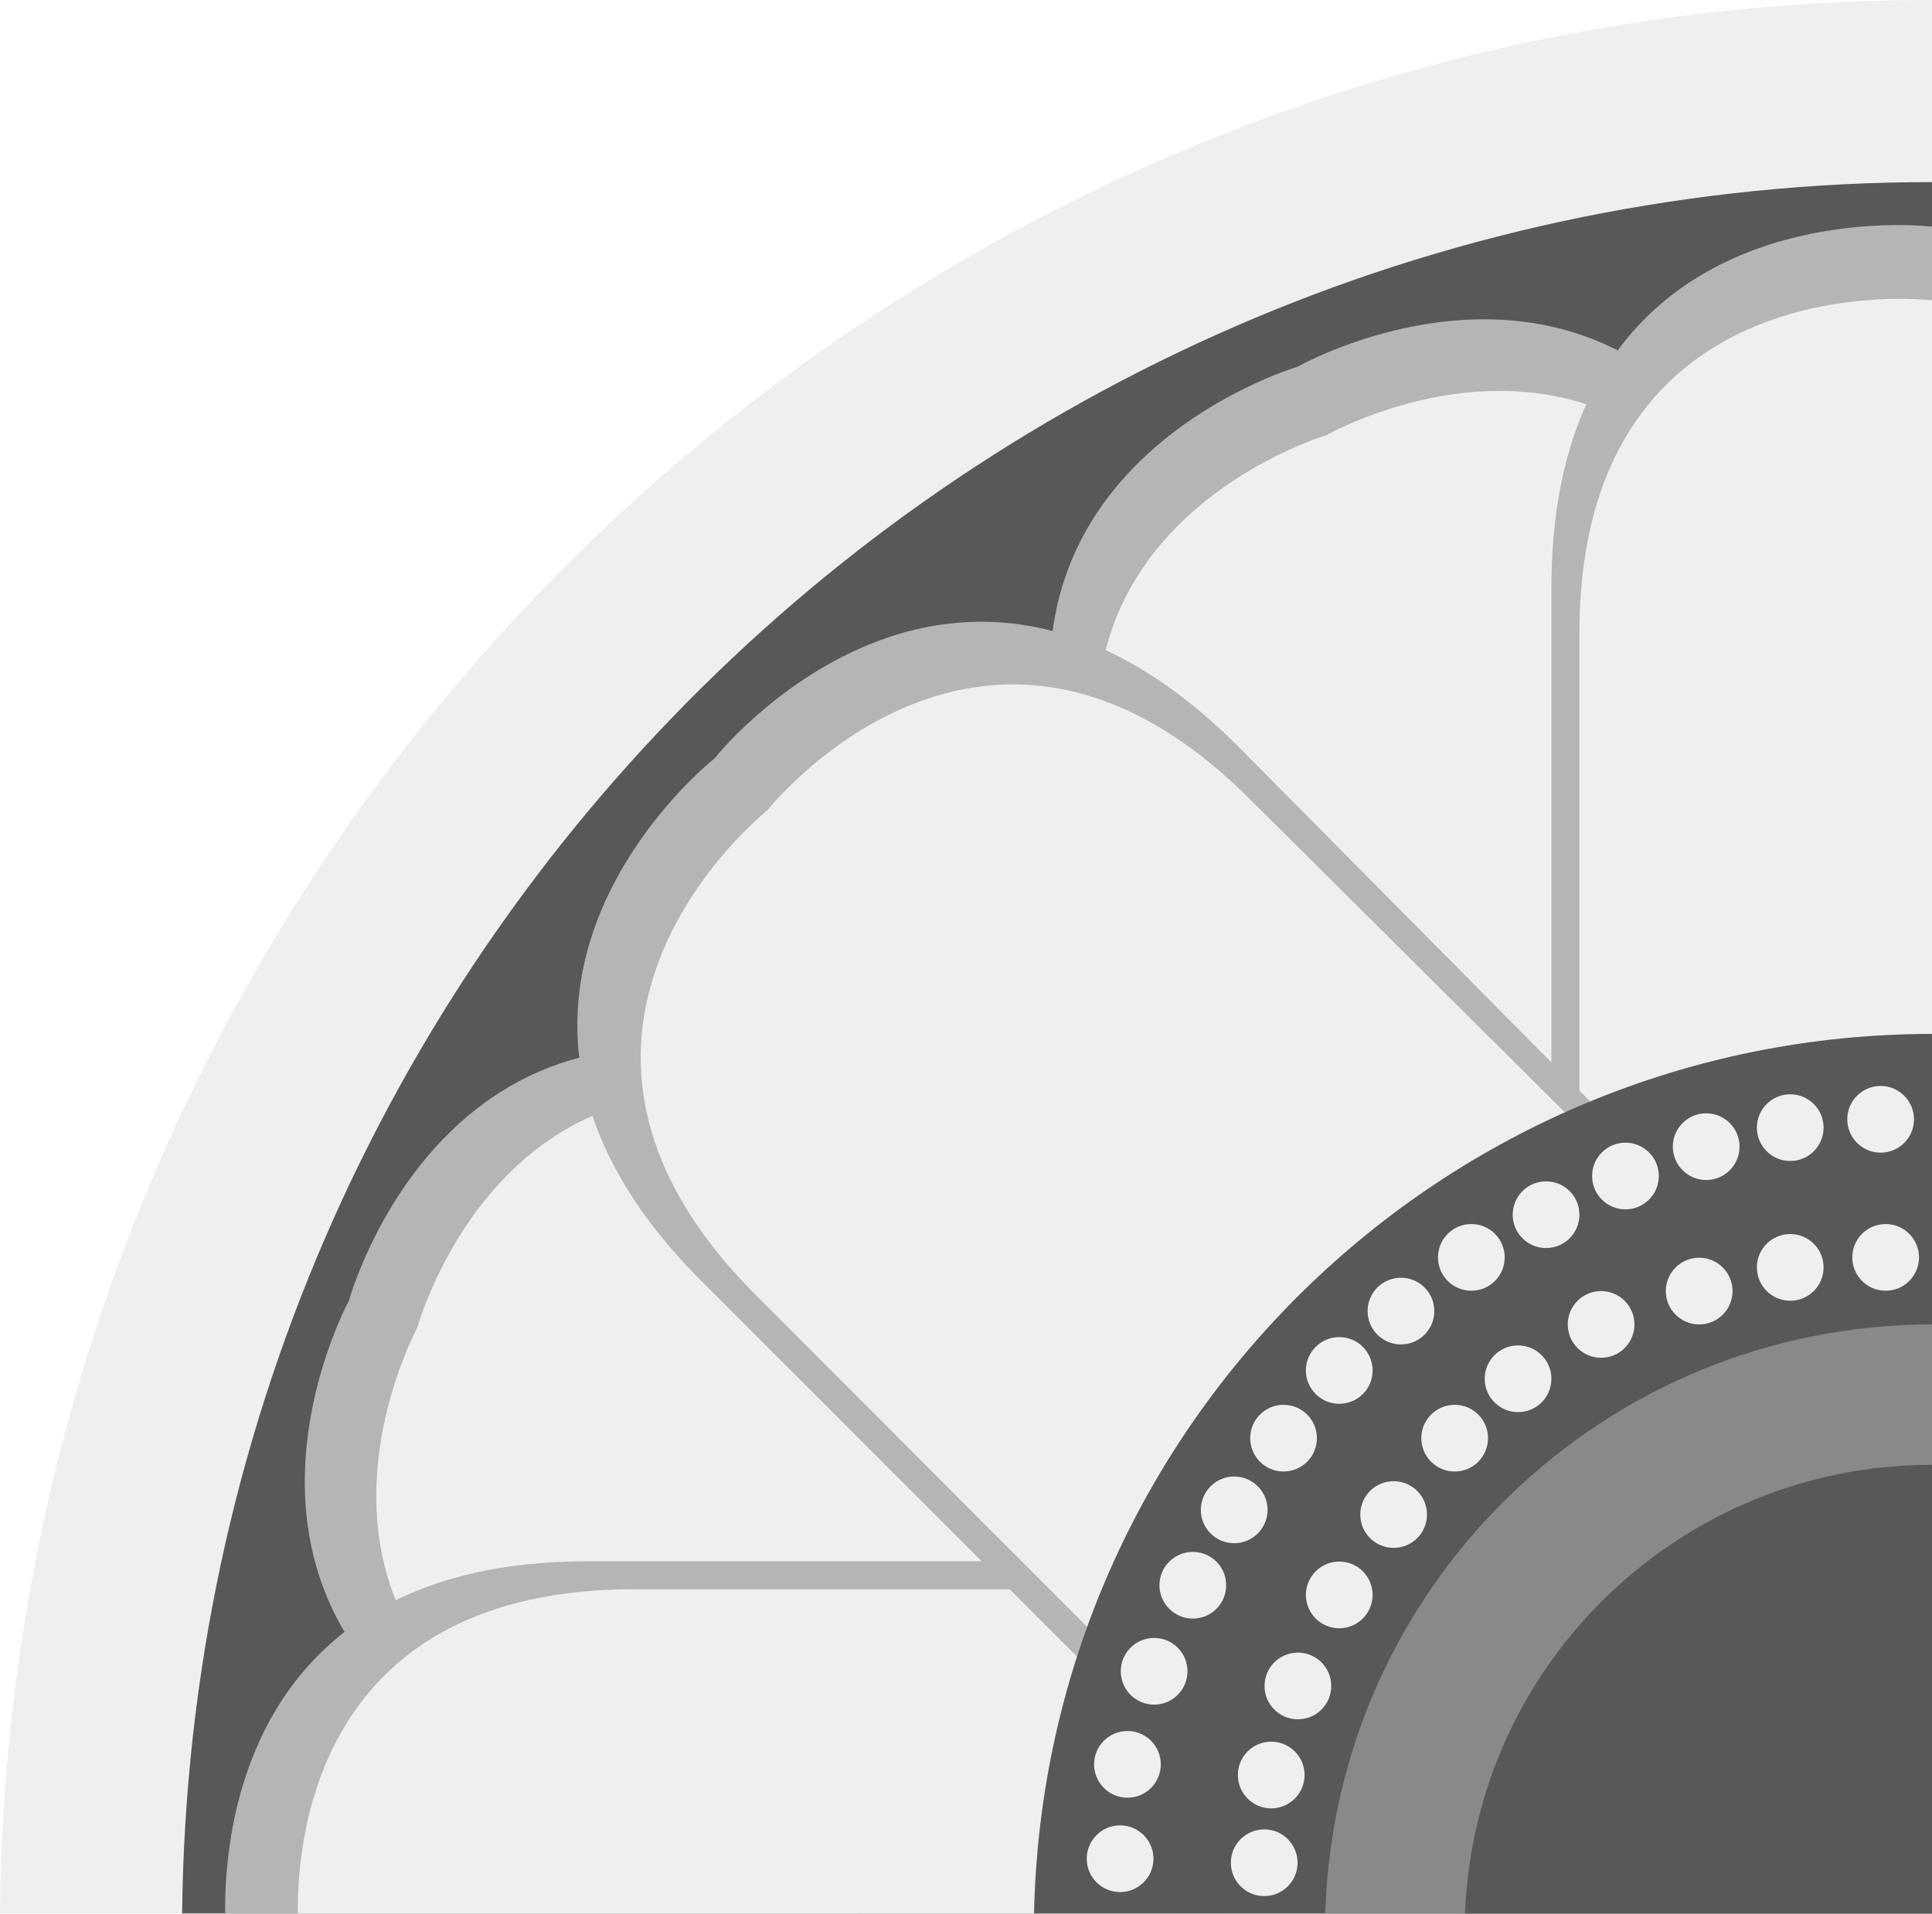
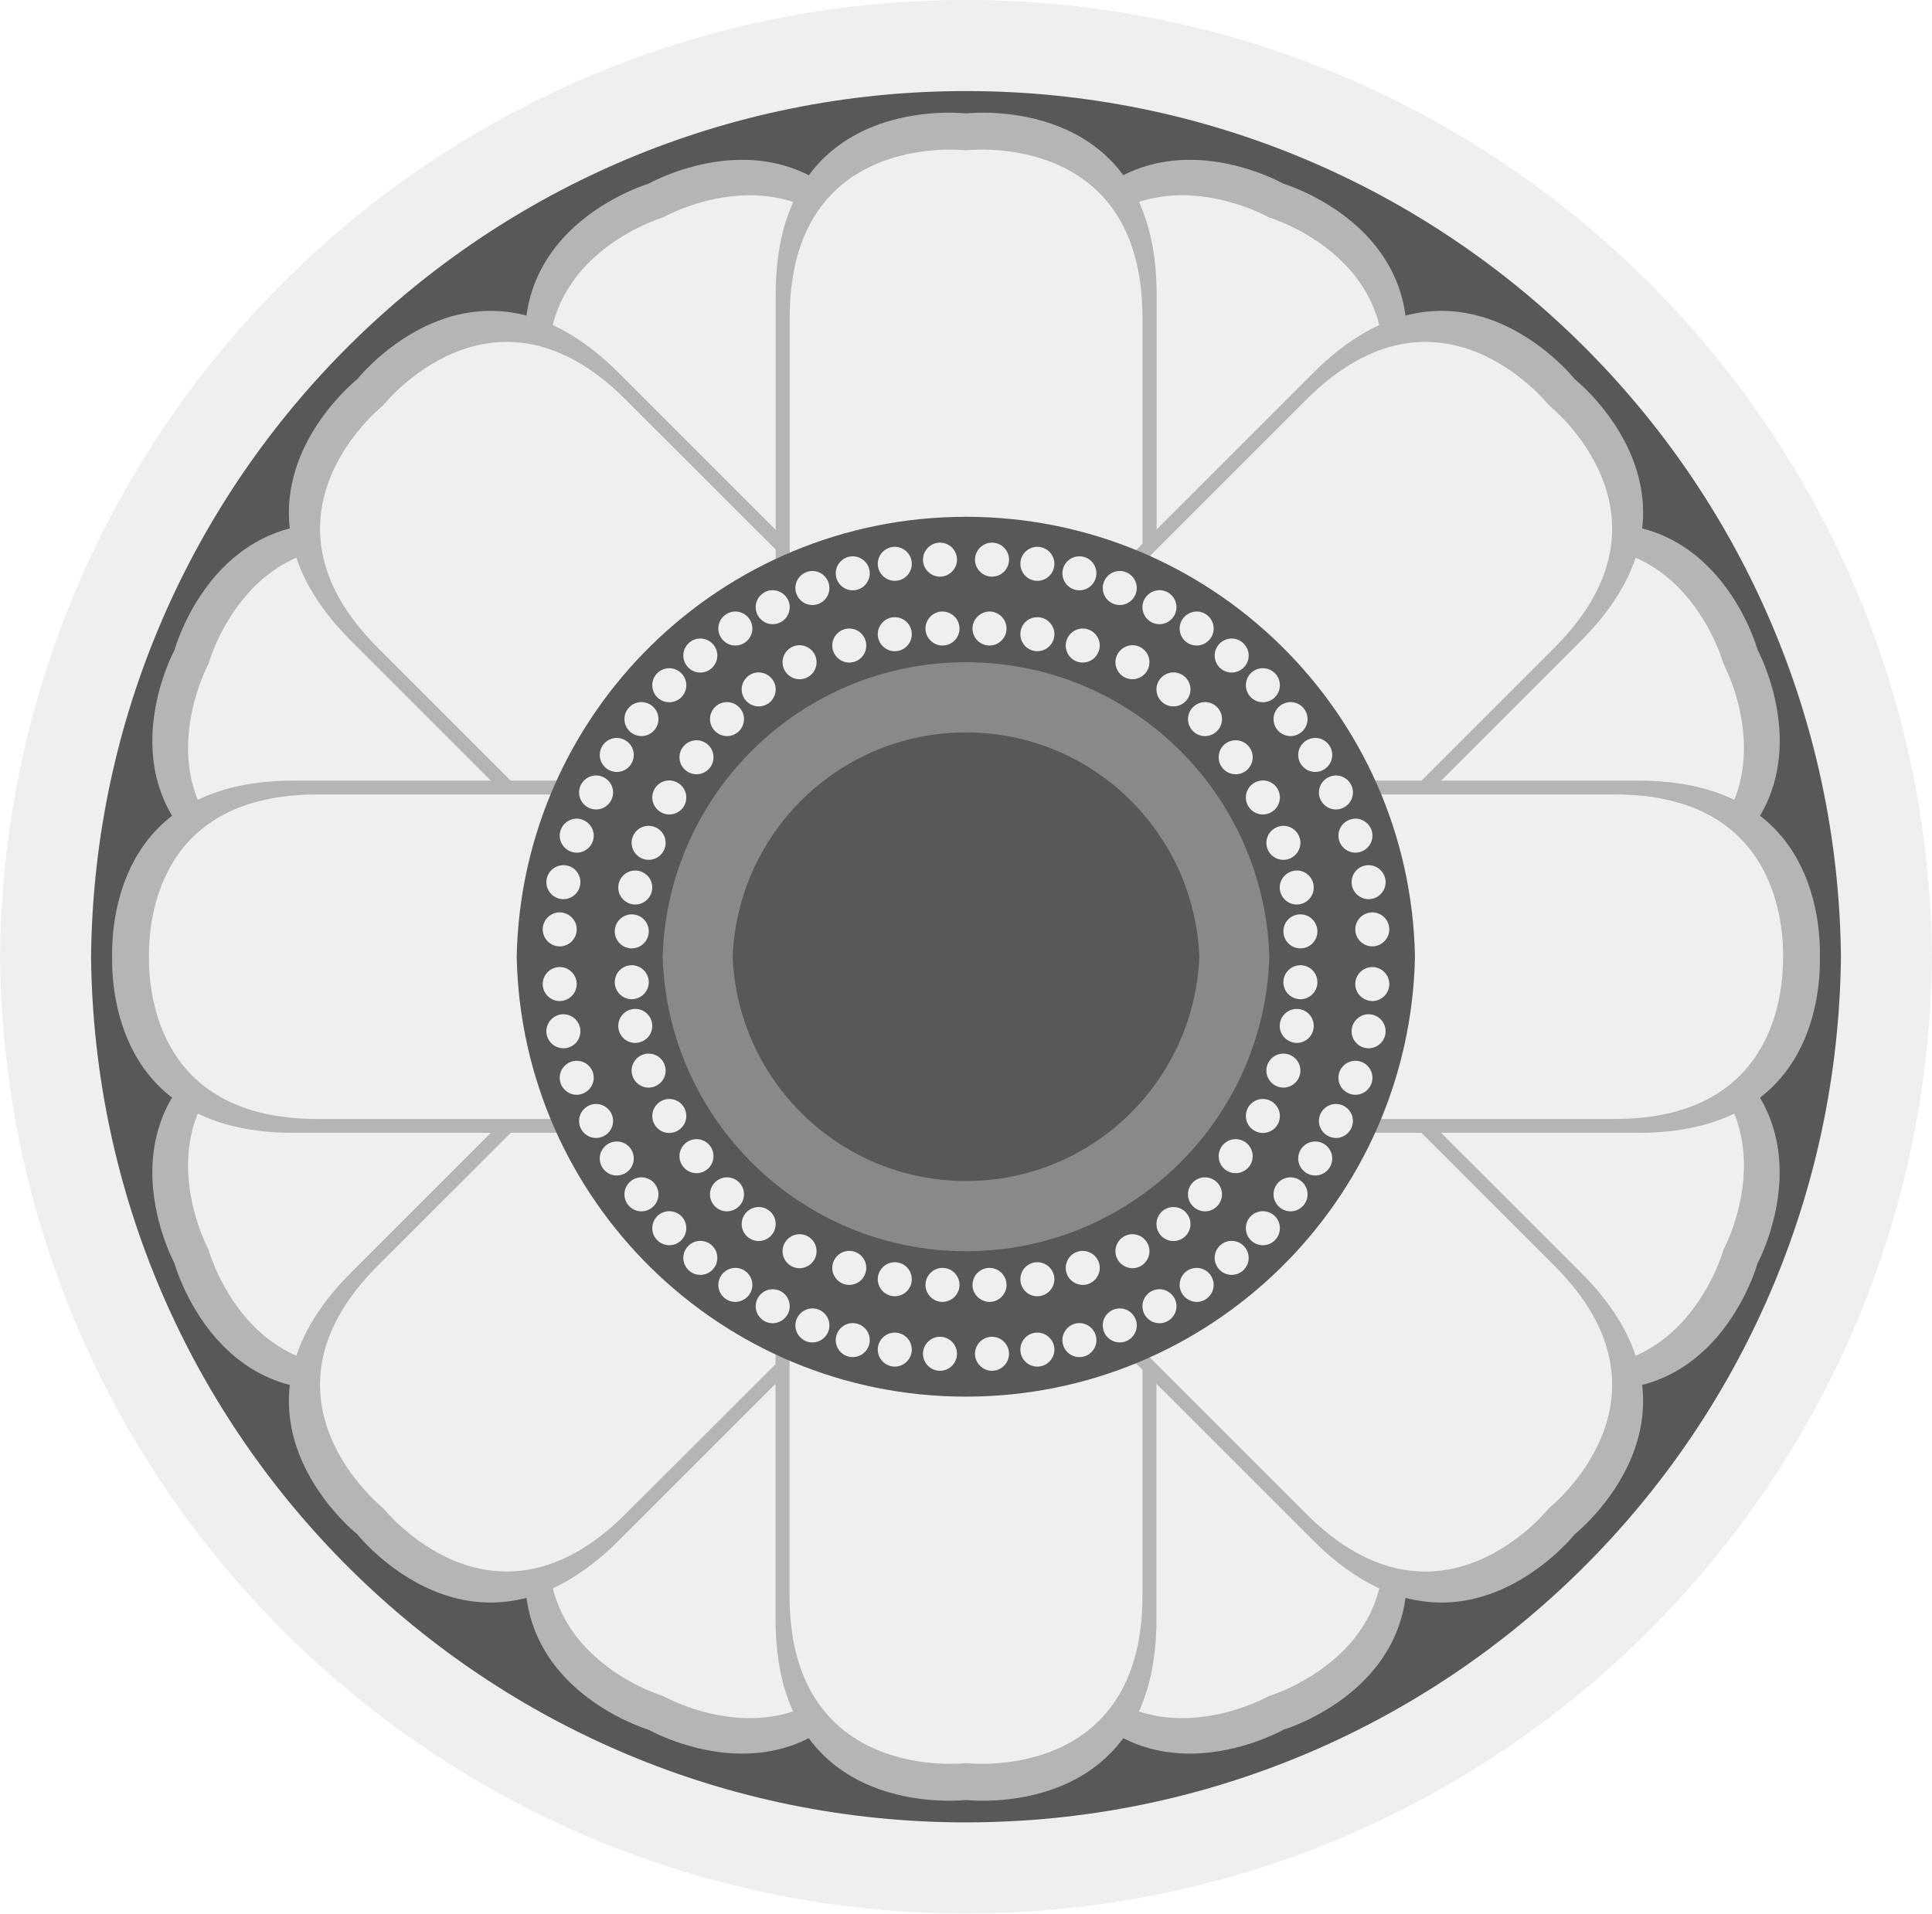
- <svg xmlns="http://www.w3.org/2000/svg" viewBox="0 0 57.92 57.37">
-   <defs>
-     <style>.cls-1{fill:#efefef;}.cls-2{fill:#595757;}.cls-3{fill:#b5b5b6;}.cls-4{fill:#898989;}</style>
-   </defs>
-   <g id="图层_2" data-name="图层 2">
-     <g id="图层_1-2" data-name="图层 1">
-       <path class="cls-1" d="M57.92,57.37V0h0A57.92,57.92,0,0,0,0,57.37Z" />
-       <path class="cls-2" d="M57.92,57.37V5.46h0A52.47,52.47,0,0,0,5.46,57.37Z" />
-       <path class="cls-3" d="M40.15,42.94,50.6,38.49l7.32-3.13V26.71L53.58,16.54C48.81,5.35,38.89,11,38.89,11s-11,3.23-6.2,14.42Z" />
-       <path class="cls-1" d="M40.92,42.61l9.68-4.12,7.32-3.13v-6.5l-4.56-10.7c-4.42-10.36-13.6-5.11-13.6-5.11S29.6,16.05,34,26.41Z" />
-       <path class="cls-3" d="M16.27,53.58l9.45,3.79h9.53l2.91-7.23L42.4,39.6,24.75,32.51C13.46,28,10.46,39,10.46,39S5,49,16.27,53.58Z" />
-       <path class="cls-1" d="M17.89,53.32l10.08,4h7.28l2.91-7.23,3.92-9.76L25.74,33.81c-10.45-4.2-13.23,6-13.23,6S7.44,49.12,17.89,53.32Z" />
-       <path class="cls-3" d="M36.63,57.37V46.81h-19c-10.2,0-10.91,8-10.88,10.56Z" />
-       <path class="cls-1" d="M36.63,57.37V47.65H19c-9.38,0-10.1,7.28-10.07,9.72Z" />
-       <path class="cls-3" d="M57.92,36.66V6.79h-.06S46.51,5.47,46.51,17.64v19H57.92Z" />
-       <path class="cls-1" d="M57.92,36.66V9h-.06s-10.51-1.23-10.51,10V36.66H57.92Z" />
-       <path class="cls-3" d="M21.42,22.74s-9,7.09-.37,15.69L34.5,51.88l8-8,8-8L37.11,22.37C28.51,13.77,21.42,22.74,21.42,22.74Z" />
-       <path class="cls-1" d="M23,24.3s-8.3,6.57-.34,14.53L35.1,51.29l7.43-7.44L50,36.42,37.51,24C29.55,16,23,24.3,23,24.3Z" />
-       <path class="cls-2" d="M57.92,57.37V31h0A26.94,26.94,0,0,0,31,57.37Z" />
-       <path class="cls-4" d="M57.92,57.37V39.71h0A18.21,18.21,0,0,0,39.73,57.37Z" />
-       <path class="cls-2" d="M57.92,57.37V43.92h0a14,14,0,0,0-14,13.45Z" />
-       <path class="cls-1" d="M57.38,33.56a1,1,0,1,1-1-1A1,1,0,0,1,57.38,33.56Z" />
-       <path class="cls-1" d="M57.53,37.7a1,1,0,0,1-2,0,1,1,0,1,1,2,0Z" />
-       <path class="cls-1" d="M54.67,38a1,1,0,1,1-1-1A1,1,0,0,1,54.67,38Z" />
-       <path class="cls-1" d="M51.94,38.71a1,1,0,1,1-1-1A1,1,0,0,1,51.94,38.71Z" />
-       <path class="cls-1" d="M49,39.71a1,1,0,1,1-1-1A1,1,0,0,1,49,39.71Z" />
-       <path class="cls-1" d="M46.51,41.34a1,1,0,1,1-2,0,1,1,0,0,1,2,0Z" />
-       <path class="cls-1" d="M44.61,43.12a1,1,0,1,1-2,0,1,1,0,0,1,2,0Z" />
-       <path class="cls-1" d="M42.78,45.41a1,1,0,1,1-1-1A1,1,0,0,1,42.78,45.41Z" />
-       <path class="cls-1" d="M41.15,47.82a1,1,0,1,1-1-1A1,1,0,0,1,41.15,47.82Z" />
-       <path class="cls-1" d="M39.91,50.55a1,1,0,1,1-1-1A1,1,0,0,1,39.91,50.55Z" />
-       <path class="cls-1" d="M39.11,53.22a1,1,0,1,1-1-1A1,1,0,0,1,39.11,53.22Z" />
-       <path class="cls-1" d="M38.9,55.85a1,1,0,1,1-1-1A1,1,0,0,1,38.9,55.85Z" />
-       <path class="cls-1" d="M54.67,33.81a1,1,0,1,1-1-1A1,1,0,0,1,54.67,33.81Z" />
-       <path class="cls-1" d="M52.15,34.38a1,1,0,1,1-1-1A1,1,0,0,1,52.15,34.38Z" />
-       <path class="cls-1" d="M49.73,35.26a1,1,0,1,1-1-1A1,1,0,0,1,49.73,35.26Z" />
-       <path class="cls-1" d="M47.35,36.42a1,1,0,1,1-1-1A1,1,0,0,1,47.35,36.42Z" />
-       <path class="cls-1" d="M45.11,37.7a1,1,0,0,1-2,0,1,1,0,1,1,2,0Z" />
-       <path class="cls-1" d="M43,39.31a1,1,0,1,1-1-1A1,1,0,0,1,43,39.31Z" />
-       <path class="cls-1" d="M41.15,41.09a1,1,0,1,1-1-1A1,1,0,0,1,41.15,41.09Z" />
-       <path class="cls-1" d="M39.48,43.12a1,1,0,1,1-1-1A1,1,0,0,1,39.48,43.12Z" />
-       <path class="cls-1" d="M38,45.27a1,1,0,1,1-1-1A1,1,0,0,1,38,45.27Z" />
-       <path class="cls-1" d="M36.76,47.53a1,1,0,1,1-1-1A1,1,0,0,1,36.76,47.53Z" />
-       <path class="cls-1" d="M35.6,50.11a1,1,0,1,1-1-1A1,1,0,0,1,35.6,50.11Z" />
-       <path class="cls-1" d="M34.8,52.9a1,1,0,0,1-2,0,1,1,0,1,1,2,0Z" />
-       <path class="cls-1" d="M34.58,55.73a1,1,0,1,1-2,0,1,1,0,0,1,2,0Z" />
+ <svg xmlns="http://www.w3.org/2000/svg" version="1.1" id="图层_1" x="0px" y="0px" viewBox="0 0 115.84 114.74" style="enable-background:new 0 0 115.84 114.74;" xml:space="preserve">
+   <style type="text/css">
+ 	.st0{fill:#EFEFEF;}
+ 	.st1{fill:#595757;}
+ 	.st2{fill:#B5B5B6;}
+ 	.st3{fill:#898989;}
+ </style>
+   <g>
+     <path class="st0" d="M57.92,0L57.92,0L57.92,0C26.11,0,0.3,25.63,0,57.37c0.3,31.74,26.11,57.37,57.92,57.37h0h0   c31.81,0,57.62-25.63,57.92-57.37C115.54,25.63,89.73,0,57.92,0z" />
+     <path class="st1" d="M57.92,5.46L57.92,5.46L57.92,5.46c-28.79,0-52.16,23.19-52.46,51.91c0.3,28.72,23.67,51.91,52.46,51.91h0h0   c28.79,0,52.16-23.19,52.46-51.91C110.08,28.65,86.71,5.46,57.92,5.46z" />
+     <path class="st2" d="M40.15,42.94l10.45-4.45l7.32-3.12v-8.65l-4.34-10.18c-4.77-11.19-14.7-5.52-14.7-5.52s-10.97,3.23-6.19,14.42   L40.15,42.94z" />
+     <path class="st0" d="M40.92,42.61l9.68-4.13l7.32-3.12v-6.51l-4.56-10.7c-4.42-10.36-13.61-5.11-13.61-5.11s-10.16,2.99-5.74,13.36   L40.92,42.61z" />
+     <path class="st2" d="M16.27,53.57l9.45,3.8h9.53l2.91-7.24L42.4,39.6l-17.65-7.1c-11.29-4.54-14.29,6.49-14.29,6.49   S4.99,49.03,16.27,53.57z" />
+     <path class="st0" d="M17.89,53.32l10.08,4.05h7.28l2.91-7.24l3.92-9.76l-16.34-6.57c-10.45-4.2-13.24,6.01-13.24,6.01   S7.44,49.12,17.89,53.32z" />
+     <path class="st2" d="M21.42,22.74c0,0-8.97,7.09-0.37,15.69L34.5,51.88l8.03-8.03l8.03-8.03L37.11,22.37   C28.51,13.77,21.42,22.74,21.42,22.74z" />
+     <path class="st0" d="M22.98,24.3c0,0-8.3,6.57-0.34,14.53L35.1,51.29l7.44-7.43l7.44-7.44L37.51,23.96   C29.55,15.99,22.98,24.3,22.98,24.3z" />
+     <path class="st2" d="M75.69,42.94l-10.45-4.45l-7.32-3.12v-8.65l4.34-10.18c4.77-11.19,14.7-5.52,14.7-5.52s10.97,3.23,6.19,14.42   L75.69,42.94z" />
+     <path class="st0" d="M74.92,42.61l-9.68-4.13l-7.32-3.12v-6.51l4.56-10.7c4.42-10.36,13.61-5.11,13.61-5.11s10.16,2.99,5.74,13.36   L74.92,42.61z" />
+     <path class="st2" d="M99.57,53.57l-9.45,3.8h-9.53l-2.91-7.24L73.45,39.6l17.65-7.1c11.29-4.54,14.29,6.49,14.29,6.49   S110.85,49.03,99.57,53.57z" />
+     <path class="st0" d="M97.95,53.32l-10.08,4.05h-7.28l-2.91-7.24l-3.92-9.76l16.34-6.57c10.45-4.2,13.24,6.01,13.24,6.01   S108.4,49.12,97.95,53.32z" />
+     <path class="st2" d="M57.98,6.8c0,0-0.02,0-0.06-0.01c-0.04,0-0.06,0.01-0.06,0.01S46.51,5.47,46.51,17.64v19.03h11.36h0.06h0.06   h11.36V17.64C69.34,5.47,57.98,6.8,57.98,6.8z" />
+     <path class="st0" d="M57.98,9.01c0,0-0.02,0-0.06-0.01c-0.03,0-0.06,0.01-0.06,0.01S47.35,7.78,47.35,19.04v17.62h10.52h0.06h0.06   H68.5V19.04C68.5,7.78,57.98,9.01,57.98,9.01z" />
+     <path class="st2" d="M94.42,22.74c0,0,8.97,7.09,0.37,15.69L81.34,51.88l-8.03-8.03l-8.03-8.03l13.45-13.45   C87.33,13.77,94.42,22.74,94.42,22.74z" />
+     <path class="st0" d="M92.87,24.3c0,0,8.3,6.57,0.34,14.53L80.75,51.29l-7.44-7.43l-7.44-7.44l12.46-12.46   C86.3,15.99,92.87,24.3,92.87,24.3z" />
+     <path class="st2" d="M40.15,71.8l10.45,4.45l7.32,3.12v8.65L53.58,98.2c-4.77,11.19-14.7,5.52-14.7,5.52s-10.97-3.23-6.19-14.42   L40.15,71.8z" />
+     <path class="st0" d="M40.92,72.13l9.68,4.13l7.32,3.12v6.51l-4.56,10.7c-4.42,10.36-13.61,5.11-13.61,5.11S29.6,98.7,34.01,88.33   L40.92,72.13z" />
+     <path class="st2" d="M16.27,61.17l9.45-3.8h9.53l2.91,7.24l4.24,10.53l-17.65,7.1c-11.29,4.54-14.29-6.49-14.29-6.49   S4.99,65.71,16.27,61.17z" />
+     <path class="st0" d="M17.89,61.42l10.08-4.05h7.28l2.91,7.24l3.92,9.76l-16.34,6.57c-10.45,4.2-13.24-6.01-13.24-6.01   S7.44,65.63,17.89,61.42z" />
+     <path class="st2" d="M21.42,92c0,0-8.97-7.09-0.37-15.69L34.5,62.86l8.03,8.03l8.03,8.03L37.11,92.37   C28.51,100.97,21.42,92,21.42,92z" />
+     <path class="st0" d="M22.98,90.44c0,0-8.3-6.57-0.34-14.53L35.1,63.46l7.44,7.43l7.44,7.44L37.51,90.78   C29.55,98.75,22.98,90.44,22.98,90.44z" />
+     <path class="st2" d="M75.69,71.8l-10.45,4.45l-7.32,3.12v8.65l4.34,10.18c4.77,11.19,14.7,5.52,14.7,5.52s10.97-3.23,6.19-14.42   L75.69,71.8z" />
+     <path class="st0" d="M74.92,72.13l-9.68,4.13l-7.32,3.12v6.51l4.56,10.7c4.42,10.36,13.61,5.11,13.61,5.11s10.16-2.99,5.74-13.35   L74.92,72.13z" />
+     <path class="st2" d="M99.57,61.17l-9.45-3.8h-9.53l-2.91,7.24l-4.24,10.53l17.65,7.1c11.29,4.54,14.29-6.49,14.29-6.49   S110.85,65.71,99.57,61.17z" />
+     <path class="st0" d="M97.95,61.42l-10.08-4.05h-7.28l-2.91,7.24l-3.92,9.76l16.34,6.57c10.45,4.2,13.24-6.01,13.24-6.01   S108.4,65.63,97.95,61.42z" />
+     <path class="st2" d="M57.98,107.94c0,0-0.02,0-0.06,0.01c-0.04,0-0.06-0.01-0.06-0.01s-11.36,1.33-11.36-10.84V78.08h11.36h0.06   h0.06h11.36V97.1C69.34,109.27,57.98,107.94,57.98,107.94z" />
+     <path class="st0" d="M57.98,105.73c0,0-0.02,0-0.06,0.01c-0.03,0-0.06-0.01-0.06-0.01s-10.52,1.23-10.52-10.04V78.08h10.52h0.06   h0.06H68.5V95.7C68.5,106.96,57.98,105.73,57.98,105.73z" />
+     <path class="st2" d="M94.42,92c0,0,8.97-7.09,0.37-15.69L81.34,62.86l-8.03,8.03l-8.03,8.03l13.45,13.45   C87.33,100.97,94.42,92,94.42,92z" />
+     <path class="st0" d="M92.87,90.44c0,0,8.3-6.57,0.34-14.53L80.75,63.46l-7.44,7.43l-7.44,7.44l12.46,12.46   C86.3,98.75,92.87,90.44,92.87,90.44z" />
+     <path class="st2" d="M17.6,46.81C7.4,46.81,6.69,54.8,6.72,57.37C6.69,59.94,7.4,67.93,17.6,67.93h19.02V57.37V46.81H17.6z" />
+     <path class="st0" d="M19.01,47.64c-9.38,0-10.1,7.28-10.08,9.73c-0.02,2.44,0.7,9.73,10.08,9.73h17.61v-9.73v-9.73H19.01z" />
+     <path class="st2" d="M98.24,46.81H79.22v10.56v10.56h19.02c10.21,0,10.92-7.99,10.88-10.56C109.16,54.8,108.45,46.81,98.24,46.81z" />
+     <path class="st0" d="M96.83,47.64H79.22v9.73v9.73h17.61c9.38,0,10.1-7.28,10.08-9.73C106.93,54.93,106.21,47.64,96.83,47.64z" />
+     <path class="st1" d="M57.92,30.99L57.92,30.99L57.92,30.99c-14.7,0-26.64,11.76-26.94,26.38c0.3,14.62,12.24,26.38,26.93,26.38h0h0   c14.69,0,26.63-11.76,26.93-26.38C84.56,42.75,72.62,30.99,57.92,30.99z" />
+     <path class="st3" d="M57.92,39.71L57.92,39.71L57.92,39.71c-9.88,0-17.89,7.86-18.19,17.66c0.3,9.8,8.32,17.66,18.19,17.66h0h0   c9.87,0,17.89-7.86,18.19-17.66C75.81,47.57,67.8,39.71,57.92,39.71z M57.92,70.82L57.92,70.82L57.92,70.82   c-7.55,0-13.69-5.98-13.99-13.45c0.3-7.48,6.44-13.45,13.99-13.45h0h0c7.55,0,13.69,5.98,13.99,13.45   C71.61,64.85,65.47,70.82,57.92,70.82z" />
+     <g>
+       <g>
+         <g>
+           <path class="st0" d="M57.38,33.56c0,0.56-0.46,1.02-1.02,1.02c-0.56,0-1.02-0.46-1.02-1.02c0-0.56,0.46-1.02,1.02-1.02      C56.93,32.54,57.38,33,57.38,33.56z" />
+           <path class="st0" d="M57.53,37.69c0,0.56-0.45,1.02-1.02,1.02c-0.56,0-1.02-0.46-1.02-1.02c0-0.56,0.46-1.02,1.02-1.02      C57.08,36.68,57.53,37.13,57.53,37.69z" />
+           <path class="st0" d="M54.67,38.03c0,0.56-0.45,1.02-1.02,1.02c-0.56,0-1.02-0.46-1.02-1.02c0-0.56,0.46-1.02,1.02-1.02      C54.21,37.01,54.67,37.46,54.67,38.03z" />
+           <path class="st0" d="M51.94,38.71c0,0.56-0.45,1.02-1.02,1.02c-0.56,0-1.02-0.46-1.02-1.02c0-0.56,0.46-1.02,1.02-1.02      C51.49,37.69,51.94,38.15,51.94,38.71z" />
+           <path class="st0" d="M48.96,39.71c0,0.56-0.45,1.02-1.02,1.02c-0.56,0-1.02-0.46-1.02-1.02s0.46-1.02,1.02-1.02      C48.51,38.7,48.96,39.15,48.96,39.71z" />
+           <path class="st0" d="M46.51,41.34c0,0.56-0.45,1.02-1.02,1.02c-0.56,0-1.02-0.46-1.02-1.02c0-0.56,0.46-1.02,1.02-1.02      C46.05,40.33,46.51,40.78,46.51,41.34z" />
+           <path class="st0" d="M44.61,43.12c0,0.56-0.45,1.02-1.02,1.02c-0.56,0-1.02-0.46-1.02-1.02c0-0.56,0.46-1.02,1.02-1.02      C44.15,42.11,44.61,42.56,44.61,43.12z" />
+           <path class="st0" d="M42.78,45.41c0,0.56-0.45,1.02-1.02,1.02c-0.56,0-1.02-0.46-1.02-1.02c0-0.56,0.46-1.02,1.02-1.02      C42.32,44.39,42.78,44.84,42.78,45.41z" />
+           <path class="st0" d="M41.15,47.82c0,0.56-0.45,1.02-1.02,1.02c-0.56,0-1.02-0.46-1.02-1.02c0-0.56,0.45-1.02,1.02-1.02      C40.69,46.81,41.15,47.26,41.15,47.82z" />
+           <path class="st0" d="M39.91,50.54c0,0.56-0.45,1.02-1.02,1.02c-0.56,0-1.02-0.46-1.02-1.02c0-0.56,0.46-1.02,1.02-1.02      C39.46,49.53,39.91,49.98,39.91,50.54z" />
+           <path class="st0" d="M39.11,53.22c0,0.56-0.46,1.02-1.02,1.02c-0.56,0-1.02-0.45-1.02-1.02c0-0.56,0.45-1.02,1.02-1.02      C38.66,52.21,39.11,52.66,39.11,53.22z" />
+           <path class="st0" d="M38.9,55.85c0,0.56-0.46,1.02-1.02,1.02c-0.56,0-1.02-0.45-1.02-1.02c0-0.56,0.46-1.02,1.02-1.02      C38.44,54.83,38.9,55.28,38.9,55.85z" />
+           <path class="st0" d="M54.67,33.81c0,0.56-0.45,1.02-1.02,1.02c-0.56,0-1.02-0.46-1.02-1.02c0-0.56,0.46-1.02,1.02-1.02      C54.21,32.79,54.67,33.25,54.67,33.81z" />
+           <path class="st0" d="M52.15,34.38c0,0.56-0.46,1.02-1.02,1.02c-0.56,0-1.02-0.46-1.02-1.02c0-0.56,0.45-1.02,1.02-1.02      C51.69,33.36,52.15,33.82,52.15,34.38z" />
+           <path class="st0" d="M49.73,35.26c0,0.56-0.45,1.02-1.02,1.02c-0.56,0-1.02-0.46-1.02-1.02c0-0.56,0.46-1.02,1.02-1.02      C49.27,34.24,49.73,34.7,49.73,35.26z" />
+           <path class="st0" d="M47.35,36.41c0,0.56-0.45,1.02-1.02,1.02c-0.56,0-1.02-0.46-1.02-1.02c0-0.56,0.46-1.02,1.02-1.02      C46.89,35.4,47.35,35.85,47.35,36.41z" />
+           <path class="st0" d="M45.11,37.69c0,0.56-0.45,1.02-1.02,1.02c-0.56,0-1.02-0.46-1.02-1.02c0-0.56,0.46-1.02,1.02-1.02      C44.66,36.68,45.11,37.13,45.11,37.69z" />
+           <path class="st0" d="M43.01,39.31c0,0.56-0.45,1.02-1.02,1.02c-0.56,0-1.02-0.46-1.02-1.02s0.46-1.02,1.02-1.02      C42.56,38.29,43.01,38.75,43.01,39.31z" />
+           <path class="st0" d="M41.15,41.09c0,0.56-0.45,1.02-1.02,1.02c-0.56,0-1.02-0.45-1.02-1.02c0-0.56,0.45-1.02,1.02-1.02      C40.69,40.07,41.15,40.53,41.15,41.09z" />
+           <path class="st0" d="M39.48,43.12c0,0.56-0.45,1.02-1.02,1.02c-0.56,0-1.02-0.46-1.02-1.02c0-0.56,0.46-1.02,1.02-1.02      C39.03,42.11,39.48,42.56,39.48,43.12z" />
+           <path class="st0" d="M38,45.27c0,0.56-0.45,1.02-1.02,1.02c-0.56,0-1.02-0.46-1.02-1.02c0-0.56,0.46-1.02,1.02-1.02      C37.55,44.26,38,44.71,38,45.27z" />
+           <path class="st0" d="M36.76,47.52c0,0.56-0.46,1.02-1.02,1.02c-0.56,0-1.02-0.46-1.02-1.02c0-0.56,0.46-1.02,1.02-1.02      C36.31,46.51,36.76,46.96,36.76,47.52z" />
+           <path class="st0" d="M35.6,50.11c0,0.56-0.45,1.02-1.02,1.02c-0.56,0-1.02-0.46-1.02-1.02c0-0.56,0.46-1.02,1.02-1.02      C35.14,49.1,35.6,49.55,35.6,50.11z" />
+           <path class="st0" d="M34.8,52.9c0,0.56-0.46,1.02-1.02,1.02c-0.56,0-1.02-0.46-1.02-1.02s0.46-1.02,1.02-1.02      C34.35,51.88,34.8,52.33,34.8,52.9z" />
+           <path class="st0" d="M34.58,55.73c0,0.56-0.46,1.02-1.02,1.02c-0.56,0-1.02-0.46-1.02-1.02c0-0.56,0.46-1.02,1.02-1.02      C34.12,54.72,34.58,55.17,34.58,55.73z" />
+         </g>
+         <g>
+           <path class="st0" d="M58.46,33.56c0,0.56,0.46,1.02,1.02,1.02c0.56,0,1.02-0.46,1.02-1.02c0-0.56-0.46-1.02-1.02-1.02      C58.92,32.54,58.46,33,58.46,33.56z" />
+           <path class="st0" d="M58.31,37.69c0,0.56,0.45,1.02,1.02,1.02c0.56,0,1.02-0.46,1.02-1.02c0-0.56-0.46-1.02-1.02-1.02      C58.77,36.68,58.31,37.13,58.31,37.69z" />
+           <path class="st0" d="M61.18,38.03c0,0.56,0.45,1.02,1.02,1.02c0.56,0,1.02-0.46,1.02-1.02c0-0.56-0.46-1.02-1.02-1.02      C61.63,37.01,61.18,37.46,61.18,38.03z" />
+           <path class="st0" d="M63.9,38.71c0,0.56,0.45,1.02,1.02,1.02c0.56,0,1.02-0.46,1.02-1.02c0-0.56-0.46-1.02-1.02-1.02      C64.36,37.69,63.9,38.15,63.9,38.71z" />
+           <path class="st0" d="M66.88,39.71c0,0.56,0.45,1.02,1.02,1.02c0.56,0,1.02-0.46,1.02-1.02s-0.46-1.02-1.02-1.02      C67.34,38.7,66.88,39.15,66.88,39.71z" />
+           <path class="st0" d="M69.34,41.34c0,0.56,0.45,1.02,1.02,1.02c0.56,0,1.02-0.46,1.02-1.02c0-0.56-0.46-1.02-1.02-1.02      C69.79,40.33,69.34,40.78,69.34,41.34z" />
+           <path class="st0" d="M71.23,43.12c0,0.56,0.45,1.02,1.02,1.02c0.56,0,1.02-0.46,1.02-1.02c0-0.56-0.46-1.02-1.02-1.02      C71.69,42.11,71.23,42.56,71.23,43.12z" />
+           <path class="st0" d="M73.07,45.41c0,0.56,0.45,1.02,1.02,1.02c0.56,0,1.02-0.46,1.02-1.02c0-0.56-0.46-1.02-1.02-1.02      C73.52,44.39,73.07,44.84,73.07,45.41z" />
+           <path class="st0" d="M74.7,47.82c0,0.56,0.45,1.02,1.02,1.02c0.56,0,1.02-0.46,1.02-1.02c0-0.56-0.45-1.02-1.02-1.02      C75.15,46.81,74.7,47.26,74.7,47.82z" />
+           <path class="st0" d="M75.93,50.54c0,0.56,0.45,1.02,1.02,1.02c0.56,0,1.02-0.46,1.02-1.02c0-0.56-0.46-1.02-1.02-1.02      C76.39,49.53,75.93,49.98,75.93,50.54z" />
+           <path class="st0" d="M76.73,53.22c0,0.56,0.46,1.02,1.02,1.02c0.56,0,1.02-0.45,1.02-1.02c0-0.56-0.45-1.02-1.02-1.02      C77.19,52.21,76.73,52.66,76.73,53.22z" />
+           <path class="st0" d="M76.95,55.85c0,0.56,0.46,1.02,1.02,1.02c0.56,0,1.02-0.45,1.02-1.02c0-0.56-0.46-1.02-1.02-1.02      C77.4,54.83,76.95,55.28,76.95,55.85z" />
+           <path class="st0" d="M61.18,33.81c0,0.56,0.45,1.02,1.02,1.02c0.56,0,1.02-0.46,1.02-1.02c0-0.56-0.46-1.02-1.02-1.02      C61.63,32.79,61.18,33.25,61.18,33.81z" />
+           <path class="st0" d="M63.7,34.38c0,0.56,0.46,1.02,1.02,1.02c0.56,0,1.02-0.46,1.02-1.02c0-0.56-0.45-1.02-1.02-1.02      C64.15,33.36,63.7,33.82,63.7,34.38z" />
+           <path class="st0" d="M66.12,35.26c0,0.56,0.45,1.02,1.02,1.02c0.56,0,1.02-0.46,1.02-1.02c0-0.56-0.46-1.02-1.02-1.02      C66.57,34.24,66.12,34.7,66.12,35.26z" />
+           <path class="st0" d="M68.5,36.41c0,0.56,0.45,1.02,1.02,1.02c0.56,0,1.02-0.46,1.02-1.02c0-0.56-0.46-1.02-1.02-1.02      C68.95,35.4,68.5,35.85,68.5,36.41z" />
+           <path class="st0" d="M70.73,37.69c0,0.56,0.45,1.02,1.02,1.02c0.56,0,1.02-0.46,1.02-1.02c0-0.56-0.46-1.02-1.02-1.02      C71.19,36.68,70.73,37.13,70.73,37.69z" />
+           <path class="st0" d="M72.83,39.31c0,0.56,0.45,1.02,1.02,1.02c0.56,0,1.02-0.46,1.02-1.02s-0.46-1.02-1.02-1.02      C73.29,38.29,72.83,38.75,72.83,39.31z" />
+           <path class="st0" d="M74.7,41.09c0,0.56,0.45,1.02,1.02,1.02c0.56,0,1.02-0.45,1.02-1.02c0-0.56-0.45-1.02-1.02-1.02      C75.15,40.07,74.7,40.53,74.7,41.09z" />
+           <path class="st0" d="M76.36,43.12c0,0.56,0.45,1.02,1.02,1.02c0.56,0,1.02-0.46,1.02-1.02c0-0.56-0.46-1.02-1.02-1.02      C76.82,42.11,76.36,42.56,76.36,43.12z" />
+           <path class="st0" d="M77.84,45.27c0,0.56,0.45,1.02,1.02,1.02c0.56,0,1.02-0.46,1.02-1.02c0-0.56-0.46-1.02-1.02-1.02      C78.29,44.26,77.84,44.71,77.84,45.27z" />
+           <path class="st0" d="M79.08,47.52c0,0.56,0.46,1.02,1.02,1.02c0.56,0,1.02-0.46,1.02-1.02c0-0.56-0.46-1.02-1.02-1.02      C79.54,46.51,79.08,46.96,79.08,47.52z" />
+           <path class="st0" d="M80.25,50.11c0,0.56,0.46,1.02,1.02,1.02c0.56,0,1.02-0.46,1.02-1.02c0-0.56-0.46-1.02-1.02-1.02      C80.7,49.1,80.25,49.55,80.25,50.11z" />
+           <path class="st0" d="M81.04,52.9c0,0.56,0.46,1.02,1.02,1.02c0.56,0,1.02-0.46,1.02-1.02s-0.46-1.02-1.02-1.02      C81.5,51.88,81.04,52.33,81.04,52.9z" />
+           <path class="st0" d="M81.26,55.73c0,0.56,0.46,1.02,1.02,1.02c0.56,0,1.02-0.46,1.02-1.02c0-0.56-0.46-1.02-1.02-1.02      C81.72,54.72,81.26,55.17,81.26,55.73z" />
+         </g>
+       </g>
+       <g>
+         <g>
+           <path class="st0" d="M57.38,81.18c0-0.56-0.46-1.02-1.02-1.02c-0.56,0-1.02,0.46-1.02,1.02c0,0.56,0.46,1.02,1.02,1.02      C56.93,82.2,57.38,81.74,57.38,81.18z" />
+           <path class="st0" d="M57.53,77.05c0-0.56-0.45-1.02-1.02-1.02c-0.56,0-1.02,0.46-1.02,1.02c0,0.56,0.46,1.02,1.02,1.02      C57.08,78.06,57.53,77.61,57.53,77.05z" />
+           <path class="st0" d="M54.67,76.71c0-0.56-0.45-1.02-1.02-1.02c-0.56,0-1.02,0.46-1.02,1.02c0,0.56,0.46,1.02,1.02,1.02      C54.21,77.73,54.67,77.28,54.67,76.71z" />
+           <path class="st0" d="M51.94,76.03c0-0.56-0.45-1.02-1.02-1.02c-0.56,0-1.02,0.46-1.02,1.02c0,0.56,0.46,1.02,1.02,1.02      C51.49,77.05,51.94,76.59,51.94,76.03z" />
+           <path class="st0" d="M48.96,75.03c0-0.56-0.45-1.02-1.02-1.02c-0.56,0-1.02,0.46-1.02,1.02s0.46,1.02,1.02,1.02      C48.51,76.04,48.96,75.59,48.96,75.03z" />
+           <path class="st0" d="M46.51,73.4c0-0.56-0.45-1.02-1.02-1.02c-0.56,0-1.02,0.46-1.02,1.02c0,0.56,0.46,1.02,1.02,1.02      C46.05,74.42,46.51,73.96,46.51,73.4z" />
+           <path class="st0" d="M44.61,71.62c0-0.56-0.45-1.02-1.02-1.02c-0.56,0-1.02,0.46-1.02,1.02c0,0.56,0.46,1.02,1.02,1.02      C44.15,72.63,44.61,72.18,44.61,71.62z" />
+           <path class="st0" d="M42.78,69.33c0-0.56-0.45-1.02-1.02-1.02c-0.56,0-1.02,0.46-1.02,1.02c0,0.56,0.46,1.02,1.02,1.02      C42.32,70.35,42.78,69.9,42.78,69.33z" />
+           <path class="st0" d="M41.15,66.92c0-0.56-0.45-1.02-1.02-1.02c-0.56,0-1.02,0.46-1.02,1.02c0,0.56,0.45,1.02,1.02,1.02      C40.69,67.93,41.15,67.48,41.15,66.92z" />
+           <path class="st0" d="M39.91,64.2c0-0.56-0.45-1.02-1.02-1.02c-0.56,0-1.02,0.46-1.02,1.02c0,0.56,0.46,1.02,1.02,1.02      C39.46,65.21,39.91,64.76,39.91,64.2z" />
+           <path class="st0" d="M39.11,61.52c0-0.56-0.46-1.02-1.02-1.02c-0.56,0-1.02,0.45-1.02,1.02c0,0.56,0.45,1.02,1.02,1.02      C38.66,62.53,39.11,62.08,39.11,61.52z" />
+           <path class="st0" d="M38.9,58.9c0-0.56-0.46-1.02-1.02-1.02c-0.56,0-1.02,0.45-1.02,1.02c0,0.56,0.46,1.02,1.02,1.02      C38.44,59.91,38.9,59.46,38.9,58.9z" />
+           <path class="st0" d="M54.67,80.93c0-0.56-0.45-1.02-1.02-1.02c-0.56,0-1.02,0.46-1.02,1.02c0,0.56,0.46,1.02,1.02,1.02      C54.21,81.95,54.67,81.49,54.67,80.93z" />
+           <path class="st0" d="M52.15,80.36c0-0.56-0.46-1.02-1.02-1.02c-0.56,0-1.02,0.46-1.02,1.02c0,0.56,0.45,1.02,1.02,1.02      C51.69,81.38,52.15,80.92,52.15,80.36z" />
+           <path class="st0" d="M49.73,79.48c0-0.56-0.45-1.02-1.02-1.02c-0.56,0-1.02,0.46-1.02,1.02c0,0.56,0.46,1.02,1.02,1.02      C49.27,80.5,49.73,80.04,49.73,79.48z" />
+           <path class="st0" d="M47.35,78.33c0-0.56-0.45-1.02-1.02-1.02c-0.56,0-1.02,0.46-1.02,1.02c0,0.56,0.46,1.02,1.02,1.02      C46.89,79.34,47.35,78.89,47.35,78.33z" />
+           <path class="st0" d="M45.11,77.05c0-0.56-0.45-1.02-1.02-1.02c-0.56,0-1.02,0.46-1.02,1.02c0,0.56,0.46,1.02,1.02,1.02      C44.66,78.06,45.11,77.61,45.11,77.05z" />
+           <path class="st0" d="M43.01,75.43c0-0.56-0.45-1.02-1.02-1.02c-0.56,0-1.02,0.46-1.02,1.02s0.46,1.02,1.02,1.02      C42.56,76.45,43.01,75.99,43.01,75.43z" />
+           <path class="st0" d="M41.15,73.65c0-0.56-0.45-1.02-1.02-1.02c-0.56,0-1.02,0.45-1.02,1.02c0,0.56,0.45,1.02,1.02,1.02      C40.69,74.67,41.15,74.21,41.15,73.65z" />
+           <path class="st0" d="M39.48,71.62c0-0.56-0.45-1.02-1.02-1.02c-0.56,0-1.02,0.46-1.02,1.02c0,0.56,0.46,1.02,1.02,1.02      C39.03,72.63,39.48,72.18,39.48,71.62z" />
+           <path class="st0" d="M38,69.47c0-0.56-0.45-1.02-1.02-1.02c-0.56,0-1.02,0.46-1.02,1.02c0,0.56,0.46,1.02,1.02,1.02      C37.55,70.48,38,70.03,38,69.47z" />
+           <path class="st0" d="M36.76,67.22c0-0.56-0.46-1.02-1.02-1.02c-0.56,0-1.02,0.46-1.02,1.02c0,0.56,0.46,1.02,1.02,1.02      C36.31,68.23,36.76,67.78,36.76,67.22z" />
+           <path class="st0" d="M35.6,64.63c0-0.56-0.45-1.02-1.02-1.02c-0.56,0-1.02,0.46-1.02,1.02c0,0.56,0.46,1.02,1.02,1.02      C35.14,65.64,35.6,65.19,35.6,64.63z" />
+           <path class="st0" d="M34.8,61.84c0-0.56-0.46-1.02-1.02-1.02c-0.56,0-1.02,0.46-1.02,1.02s0.46,1.02,1.02,1.02      C34.35,62.86,34.8,62.41,34.8,61.84z" />
+           <path class="st0" d="M34.58,59.01c0-0.56-0.46-1.02-1.02-1.02c-0.56,0-1.02,0.46-1.02,1.02c0,0.56,0.46,1.02,1.02,1.02      C34.12,60.02,34.58,59.57,34.58,59.01z" />
+         </g>
+         <g>
+           <path class="st0" d="M58.46,81.18c0-0.56,0.46-1.02,1.02-1.02c0.56,0,1.02,0.46,1.02,1.02c0,0.56-0.46,1.02-1.02,1.02      C58.92,82.2,58.46,81.74,58.46,81.18z" />
+           <path class="st0" d="M58.31,77.05c0-0.56,0.45-1.02,1.02-1.02c0.56,0,1.02,0.46,1.02,1.02c0,0.56-0.46,1.02-1.02,1.02      C58.77,78.06,58.31,77.61,58.31,77.05z" />
+           <path class="st0" d="M61.18,76.71c0-0.56,0.45-1.02,1.02-1.02c0.56,0,1.02,0.46,1.02,1.02c0,0.56-0.46,1.02-1.02,1.02      C61.63,77.73,61.18,77.28,61.18,76.71z" />
+           <path class="st0" d="M63.9,76.03c0-0.56,0.45-1.02,1.02-1.02c0.56,0,1.02,0.46,1.02,1.02c0,0.56-0.46,1.02-1.02,1.02      C64.36,77.05,63.9,76.59,63.9,76.03z" />
+           <path class="st0" d="M66.88,75.03c0-0.56,0.45-1.02,1.02-1.02c0.56,0,1.02,0.46,1.02,1.02s-0.46,1.02-1.02,1.02      C67.34,76.04,66.88,75.59,66.88,75.03z" />
+           <path class="st0" d="M69.34,73.4c0-0.56,0.45-1.02,1.02-1.02c0.56,0,1.02,0.46,1.02,1.02c0,0.56-0.46,1.02-1.02,1.02      C69.79,74.42,69.34,73.96,69.34,73.4z" />
+           <path class="st0" d="M71.23,71.62c0-0.56,0.45-1.02,1.02-1.02c0.56,0,1.02,0.46,1.02,1.02c0,0.56-0.46,1.02-1.02,1.02      C71.69,72.63,71.23,72.18,71.23,71.62z" />
+           <path class="st0" d="M73.07,69.33c0-0.56,0.45-1.02,1.02-1.02c0.56,0,1.02,0.46,1.02,1.02c0,0.56-0.46,1.02-1.02,1.02      C73.52,70.35,73.07,69.9,73.07,69.33z" />
+           <path class="st0" d="M74.7,66.92c0-0.56,0.45-1.02,1.02-1.02c0.56,0,1.02,0.46,1.02,1.02c0,0.56-0.45,1.02-1.02,1.02      C75.15,67.93,74.7,67.48,74.7,66.92z" />
+           <path class="st0" d="M75.93,64.2c0-0.56,0.45-1.02,1.02-1.02c0.56,0,1.02,0.46,1.02,1.02c0,0.56-0.46,1.02-1.02,1.02      C76.39,65.21,75.93,64.76,75.93,64.2z" />
+           <path class="st0" d="M76.73,61.52c0-0.56,0.46-1.02,1.02-1.02c0.56,0,1.02,0.45,1.02,1.02c0,0.56-0.45,1.02-1.02,1.02      C77.19,62.53,76.73,62.08,76.73,61.52z" />
+           <path class="st0" d="M76.95,58.9c0-0.56,0.46-1.02,1.02-1.02c0.56,0,1.02,0.45,1.02,1.02c0,0.56-0.46,1.02-1.02,1.02      C77.4,59.91,76.95,59.46,76.95,58.9z" />
+           <path class="st0" d="M61.18,80.93c0-0.56,0.45-1.02,1.02-1.02c0.56,0,1.02,0.46,1.02,1.02c0,0.56-0.46,1.02-1.02,1.02      C61.63,81.95,61.18,81.49,61.18,80.93z" />
+           <path class="st0" d="M63.7,80.36c0-0.56,0.46-1.02,1.02-1.02c0.56,0,1.02,0.46,1.02,1.02c0,0.56-0.45,1.02-1.02,1.02      C64.15,81.38,63.7,80.92,63.7,80.36z" />
+           <path class="st0" d="M66.12,79.48c0-0.56,0.45-1.02,1.02-1.02c0.56,0,1.02,0.46,1.02,1.02c0,0.56-0.46,1.02-1.02,1.02      C66.57,80.5,66.12,80.04,66.12,79.48z" />
+           <path class="st0" d="M68.5,78.33c0-0.56,0.45-1.02,1.02-1.02c0.56,0,1.02,0.46,1.02,1.02c0,0.56-0.46,1.02-1.02,1.02      C68.95,79.34,68.5,78.89,68.5,78.33z" />
+           <path class="st0" d="M70.73,77.05c0-0.56,0.45-1.02,1.02-1.02c0.56,0,1.02,0.46,1.02,1.02c0,0.56-0.46,1.02-1.02,1.02      C71.19,78.06,70.73,77.61,70.73,77.05z" />
+           <path class="st0" d="M72.83,75.43c0-0.56,0.45-1.02,1.02-1.02c0.56,0,1.02,0.46,1.02,1.02s-0.46,1.02-1.02,1.02      C73.29,76.45,72.83,75.99,72.83,75.43z" />
+           <path class="st0" d="M74.7,73.65c0-0.56,0.45-1.02,1.02-1.02c0.56,0,1.02,0.45,1.02,1.02c0,0.56-0.45,1.02-1.02,1.02      C75.15,74.67,74.7,74.21,74.7,73.65z" />
+           <path class="st0" d="M76.36,71.62c0-0.56,0.45-1.02,1.02-1.02c0.56,0,1.02,0.46,1.02,1.02c0,0.56-0.46,1.02-1.02,1.02      C76.82,72.63,76.36,72.18,76.36,71.62z" />
+           <path class="st0" d="M77.84,69.47c0-0.56,0.45-1.02,1.02-1.02c0.56,0,1.02,0.46,1.02,1.02c0,0.56-0.46,1.02-1.02,1.02      C78.29,70.48,77.84,70.03,77.84,69.47z" />
+           <path class="st0" d="M79.08,67.22c0-0.56,0.46-1.02,1.02-1.02c0.56,0,1.02,0.46,1.02,1.02c0,0.56-0.46,1.02-1.02,1.02      C79.54,68.23,79.08,67.78,79.08,67.22z" />
+           <path class="st0" d="M80.25,64.63c0-0.56,0.46-1.02,1.02-1.02c0.56,0,1.02,0.46,1.02,1.02c0,0.56-0.46,1.02-1.02,1.02      C80.7,65.64,80.25,65.19,80.25,64.63z" />
+           <path class="st0" d="M81.04,61.84c0-0.56,0.46-1.02,1.02-1.02c0.56,0,1.02,0.46,1.02,1.02s-0.46,1.02-1.02,1.02      C81.5,62.86,81.04,62.41,81.04,61.84z" />
+           <path class="st0" d="M81.26,59.01c0-0.56,0.46-1.02,1.02-1.02c0.56,0,1.02,0.46,1.02,1.02c0,0.56-0.46,1.02-1.02,1.02      C81.72,60.02,81.26,59.57,81.26,59.01z" />
+         </g>
+       </g>
    </g>
  </g>
</svg>
